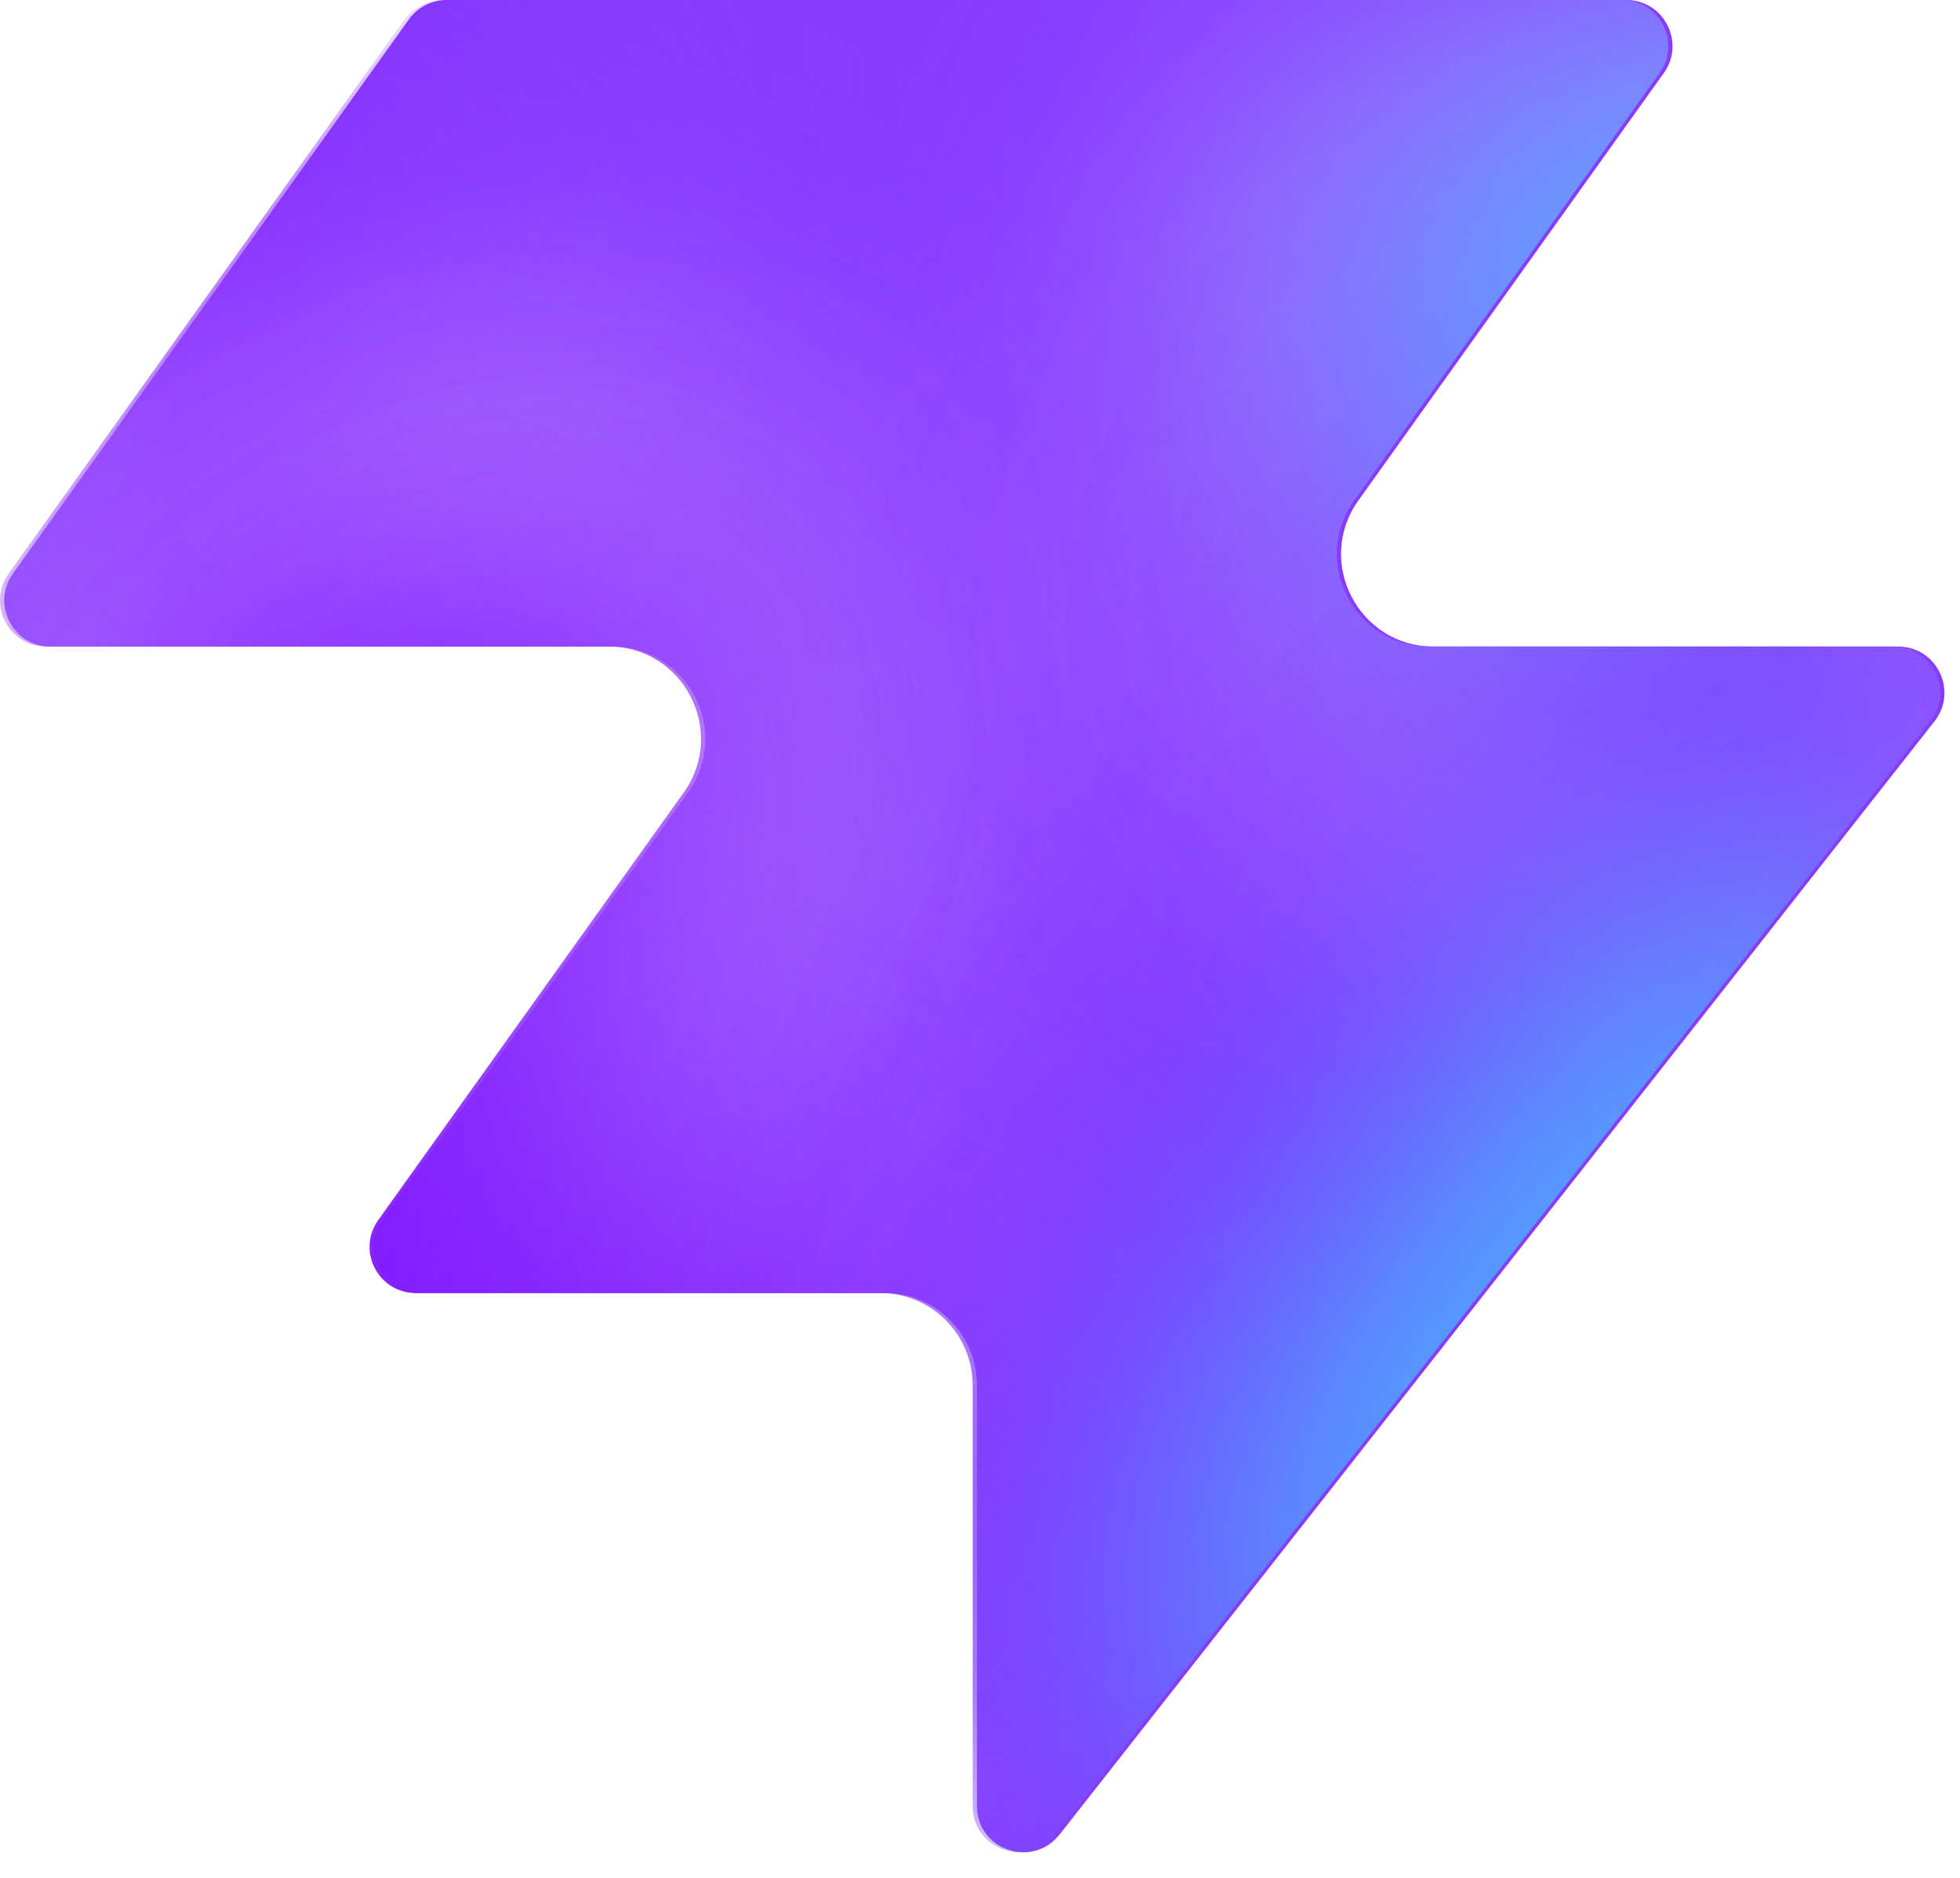
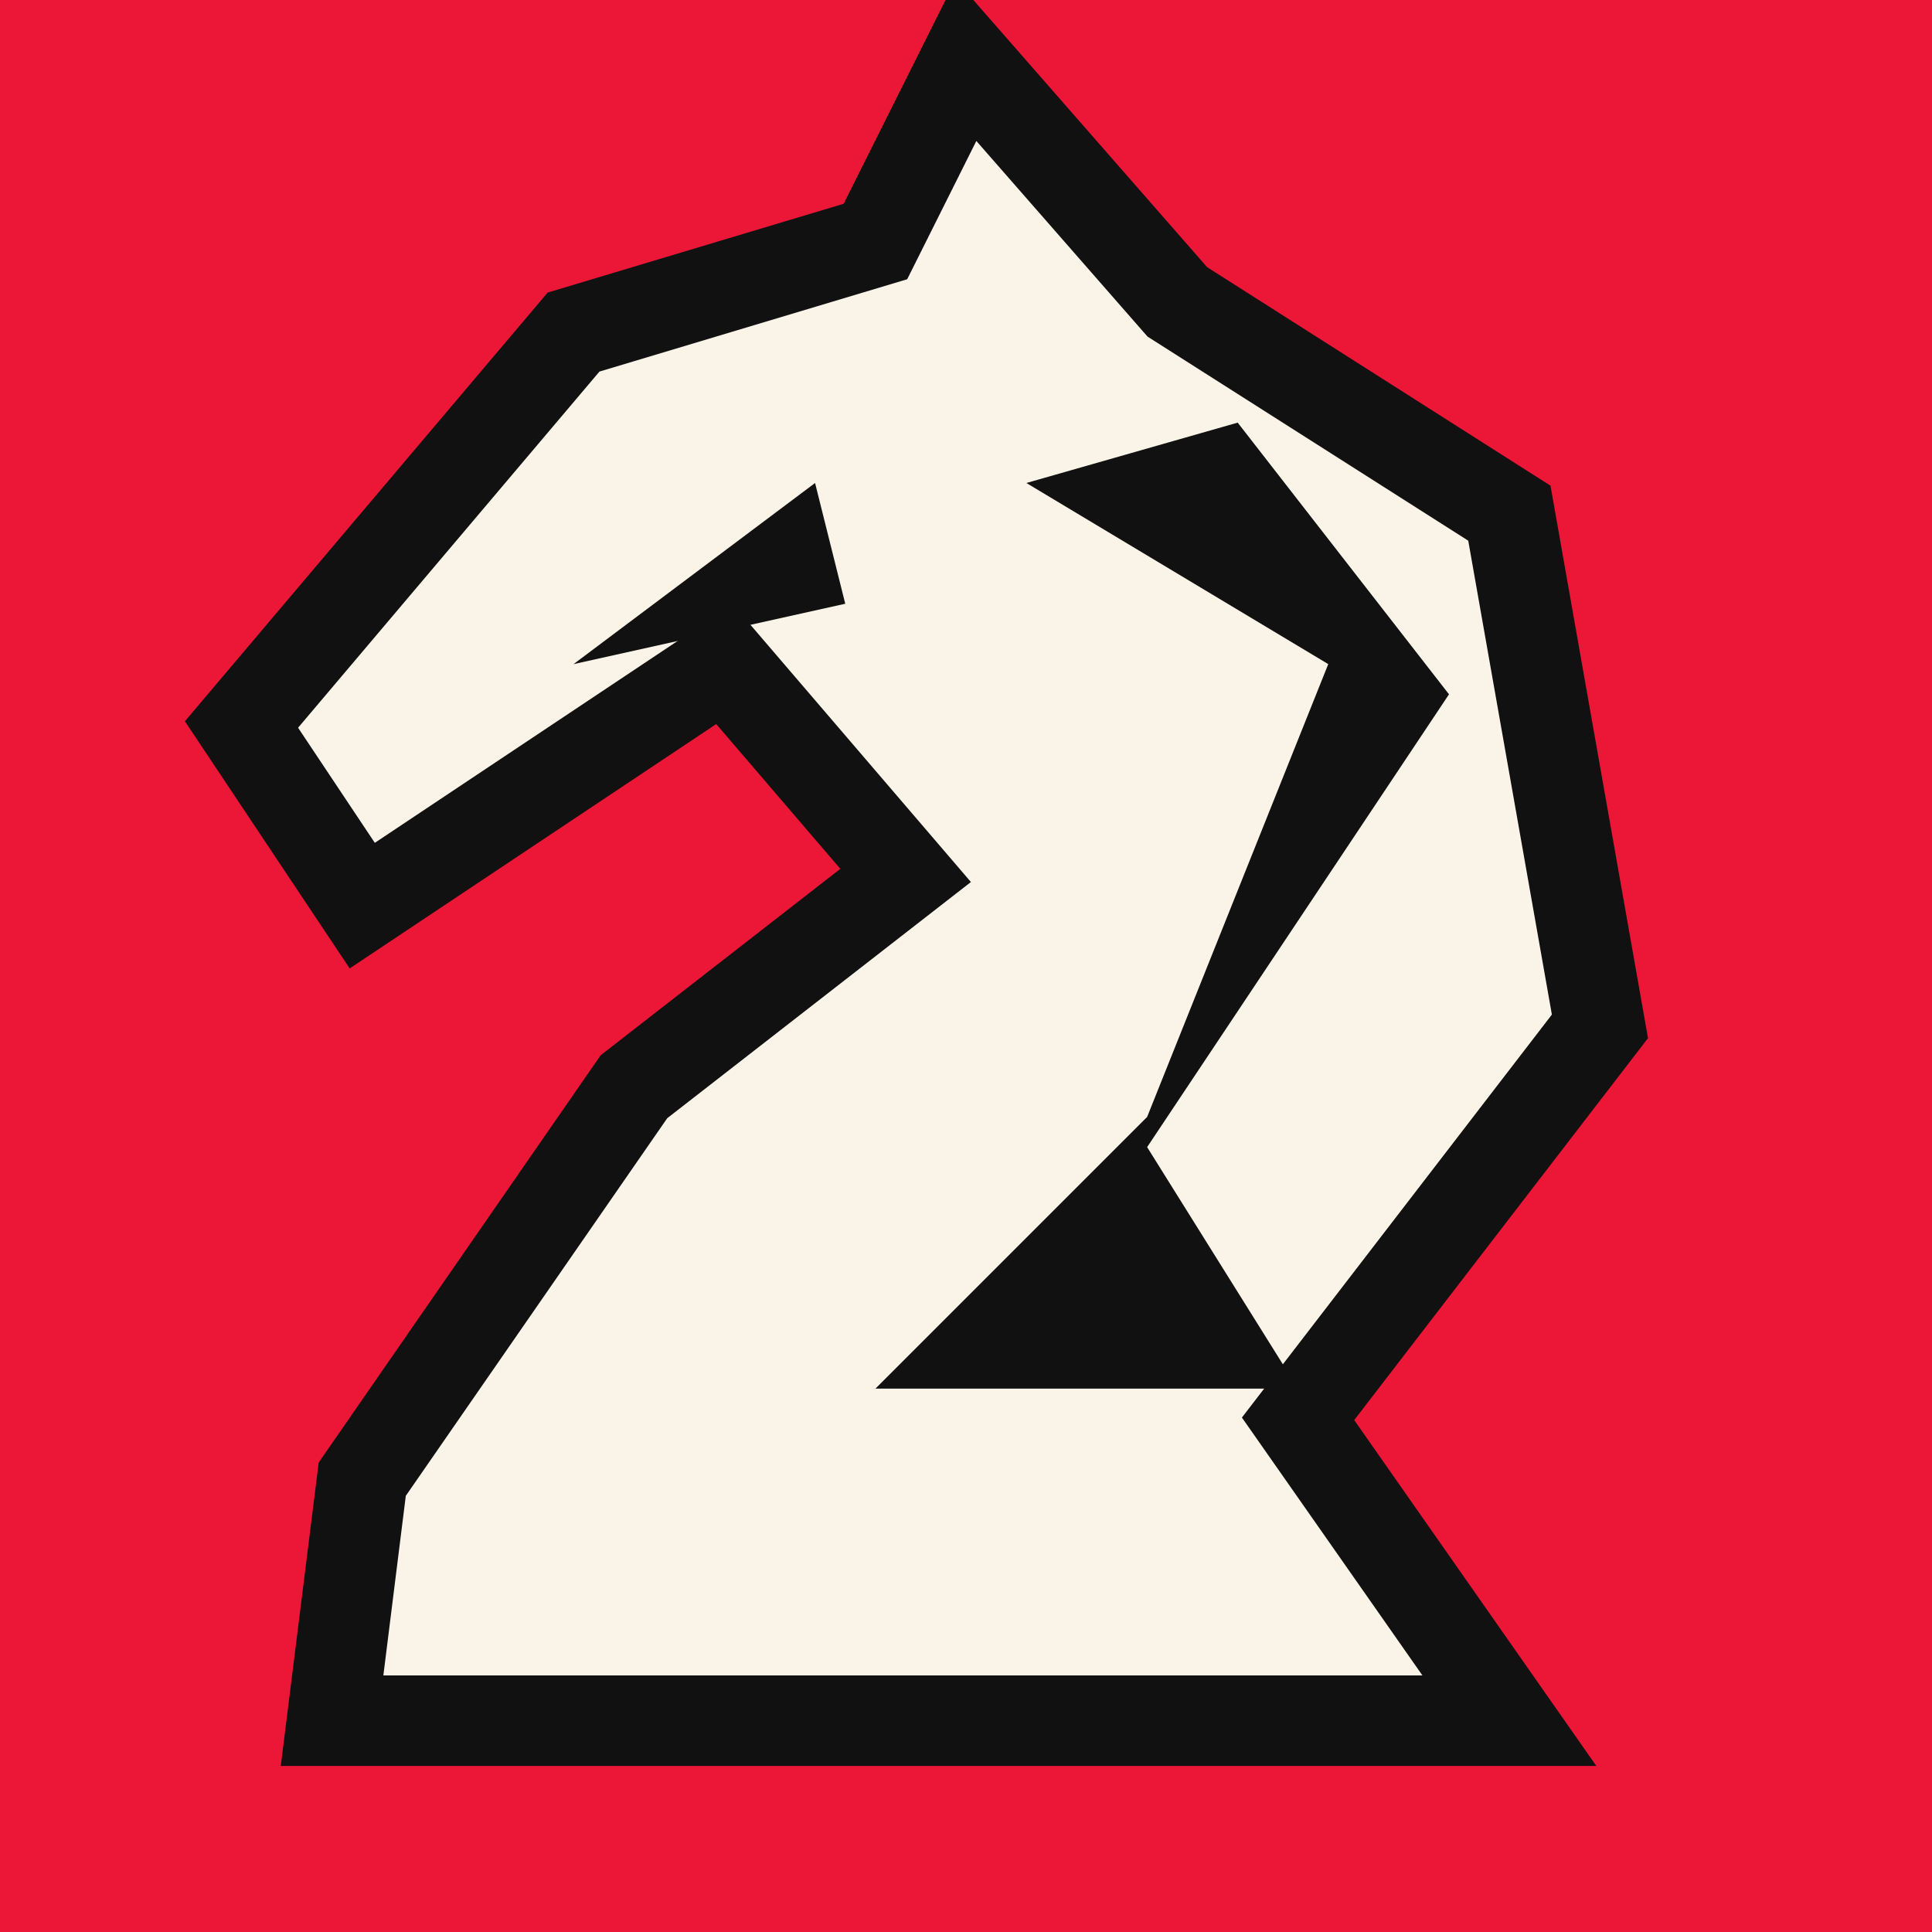
- <svg xmlns="http://www.w3.org/2000/svg" width="48" height="46" fill="none" viewBox="0 0 48 46">
-   <path fill="#863bff" d="M25.946 44.938c-.664.845-2.021.375-2.021-.698V33.937a2.26 2.26 0 0 0-2.262-2.262H10.287c-.92 0-1.456-1.04-.92-1.788l7.48-10.471c1.07-1.497 0-3.578-1.842-3.578H1.237c-.92 0-1.456-1.04-.92-1.788L10.013.474c.214-.297.556-.474.92-.474h28.894c.92 0 1.456 1.04.92 1.788l-7.48 10.471c-1.07 1.498 0 3.579 1.842 3.579h11.377c.943 0 1.473 1.088.89 1.83L25.947 44.94z" style="fill:#863bff;fill:color(display-p3 .525 .23 1);fill-opacity:1" />
-   <mask id="a" width="48" height="46" x="0" y="0" maskUnits="userSpaceOnUse" style="mask-type:alpha">
-     <path fill="#000" d="M25.842 44.938c-.664.844-2.021.375-2.021-.698V33.937a2.26 2.26 0 0 0-2.262-2.262H10.183c-.92 0-1.456-1.04-.92-1.788l7.48-10.471c1.07-1.498 0-3.579-1.842-3.579H1.133c-.92 0-1.456-1.04-.92-1.787L9.91.473c.214-.297.556-.474.92-.474h28.894c.92 0 1.456 1.04.92 1.788l-7.48 10.471c-1.07 1.498 0 3.578 1.842 3.578h11.377c.943 0 1.473 1.088.89 1.832L25.843 44.94z" style="fill:#000;fill-opacity:1" />
-   </mask>
-   <g mask="url(#a)">
-     <g filter="url(#b)">
-       <ellipse cx="5.508" cy="14.704" fill="#ede6ff" rx="5.508" ry="14.704" style="fill:#ede6ff;fill:color(display-p3 .927 .903 1);fill-opacity:1" transform="matrix(.00324 1 1 -.00324 -4.47 31.516)" />
-     </g>
-     <g filter="url(#c)">
-       <ellipse cx="10.399" cy="29.851" fill="#ede6ff" rx="10.399" ry="29.851" style="fill:#ede6ff;fill:color(display-p3 .927 .903 1);fill-opacity:1" transform="matrix(.00324 1 1 -.00324 -39.328 7.883)" />
-     </g>
-     <g filter="url(#d)">
-       <ellipse cx="5.508" cy="30.487" fill="#7e14ff" rx="5.508" ry="30.487" style="fill:#7e14ff;fill:color(display-p3 .492 .077 1);fill-opacity:1" transform="rotate(89.814 -25.913 -14.639)scale(1 -1)" />
-     </g>
-     <g filter="url(#e)">
-       <ellipse cx="5.508" cy="30.599" fill="#7e14ff" rx="5.508" ry="30.599" style="fill:#7e14ff;fill:color(display-p3 .492 .077 1);fill-opacity:1" transform="rotate(89.814 -32.644 -3.334)scale(1 -1)" />
-     </g>
-     <g filter="url(#f)">
-       <ellipse cx="5.508" cy="30.599" fill="#7e14ff" rx="5.508" ry="30.599" style="fill:#7e14ff;fill:color(display-p3 .492 .077 1);fill-opacity:1" transform="matrix(.00324 1 1 -.00324 -34.34 30.47)" />
-     </g>
-     <g filter="url(#g)">
-       <ellipse cx="14.072" cy="22.078" fill="#ede6ff" rx="14.072" ry="22.078" style="fill:#ede6ff;fill:color(display-p3 .927 .903 1);fill-opacity:1" transform="rotate(93.35 24.506 48.493)scale(-1 1)" />
-     </g>
-     <g filter="url(#h)">
-       <ellipse cx="3.47" cy="21.501" fill="#7e14ff" rx="3.47" ry="21.501" style="fill:#7e14ff;fill:color(display-p3 .492 .077 1);fill-opacity:1" transform="rotate(89.009 28.708 47.59)scale(-1 1)" />
-     </g>
-     <g filter="url(#i)">
-       <ellipse cx="3.47" cy="21.501" fill="#7e14ff" rx="3.47" ry="21.501" style="fill:#7e14ff;fill:color(display-p3 .492 .077 1);fill-opacity:1" transform="rotate(89.009 28.708 47.59)scale(-1 1)" />
-     </g>
-     <g filter="url(#j)">
-       <ellipse cx=".387" cy="8.972" fill="#7e14ff" rx="4.407" ry="29.108" style="fill:#7e14ff;fill:color(display-p3 .492 .077 1);fill-opacity:1" transform="rotate(39.51 .387 8.972)" />
-     </g>
-     <g filter="url(#k)">
-       <ellipse cx="47.523" cy="-6.092" fill="#7e14ff" rx="4.407" ry="29.108" style="fill:#7e14ff;fill:color(display-p3 .492 .077 1);fill-opacity:1" transform="rotate(37.892 47.523 -6.092)" />
-     </g>
-     <g filter="url(#l)">
-       <ellipse cx="41.412" cy="6.333" fill="#47bfff" rx="5.971" ry="9.665" style="fill:#47bfff;fill:color(display-p3 .28 .748 1);fill-opacity:1" transform="rotate(37.892 41.412 6.333)" />
-     </g>
-     <g filter="url(#m)">
-       <ellipse cx="-1.879" cy="38.332" fill="#7e14ff" rx="4.407" ry="29.108" style="fill:#7e14ff;fill:color(display-p3 .492 .077 1);fill-opacity:1" transform="rotate(37.892 -1.88 38.332)" />
-     </g>
-     <g filter="url(#n)">
-       <ellipse cx="-1.879" cy="38.332" fill="#7e14ff" rx="4.407" ry="29.108" style="fill:#7e14ff;fill:color(display-p3 .492 .077 1);fill-opacity:1" transform="rotate(37.892 -1.88 38.332)" />
-     </g>
-     <g filter="url(#o)">
-       <ellipse cx="35.651" cy="29.907" fill="#7e14ff" rx="4.407" ry="29.108" style="fill:#7e14ff;fill:color(display-p3 .492 .077 1);fill-opacity:1" transform="rotate(37.892 35.651 29.907)" />
-     </g>
-     <g filter="url(#p)">
-       <ellipse cx="38.418" cy="32.4" fill="#47bfff" rx="5.971" ry="15.297" style="fill:#47bfff;fill:color(display-p3 .28 .748 1);fill-opacity:1" transform="rotate(37.892 38.418 32.4)" />
-     </g>
-   </g>
-   <defs>
-     <filter id="b" width="60.045" height="41.654" x="-19.77" y="16.149" color-interpolation-filters="sRGB" filterUnits="userSpaceOnUse">
-       <feFlood flood-opacity="0" result="BackgroundImageFix" />
-       <feBlend in="SourceGraphic" in2="BackgroundImageFix" result="shape" />
-       <feGaussianBlur result="effect1_foregroundBlur_2002_17158" stdDeviation="7.659" />
-     </filter>
-     <filter id="c" width="90.34" height="51.437" x="-54.613" y="-7.533" color-interpolation-filters="sRGB" filterUnits="userSpaceOnUse">
-       <feFlood flood-opacity="0" result="BackgroundImageFix" />
-       <feBlend in="SourceGraphic" in2="BackgroundImageFix" result="shape" />
-       <feGaussianBlur result="effect1_foregroundBlur_2002_17158" stdDeviation="7.659" />
-     </filter>
-     <filter id="d" width="79.355" height="29.4" x="-49.64" y="2.03" color-interpolation-filters="sRGB" filterUnits="userSpaceOnUse">
-       <feFlood flood-opacity="0" result="BackgroundImageFix" />
-       <feBlend in="SourceGraphic" in2="BackgroundImageFix" result="shape" />
-       <feGaussianBlur result="effect1_foregroundBlur_2002_17158" stdDeviation="4.596" />
-     </filter>
-     <filter id="e" width="79.579" height="29.4" x="-45.045" y="20.029" color-interpolation-filters="sRGB" filterUnits="userSpaceOnUse">
-       <feFlood flood-opacity="0" result="BackgroundImageFix" />
-       <feBlend in="SourceGraphic" in2="BackgroundImageFix" result="shape" />
-       <feGaussianBlur result="effect1_foregroundBlur_2002_17158" stdDeviation="4.596" />
-     </filter>
-     <filter id="f" width="79.579" height="29.4" x="-43.513" y="21.178" color-interpolation-filters="sRGB" filterUnits="userSpaceOnUse">
-       <feFlood flood-opacity="0" result="BackgroundImageFix" />
-       <feBlend in="SourceGraphic" in2="BackgroundImageFix" result="shape" />
-       <feGaussianBlur result="effect1_foregroundBlur_2002_17158" stdDeviation="4.596" />
-     </filter>
-     <filter id="g" width="74.749" height="58.852" x="15.756" y="-17.901" color-interpolation-filters="sRGB" filterUnits="userSpaceOnUse">
-       <feFlood flood-opacity="0" result="BackgroundImageFix" />
-       <feBlend in="SourceGraphic" in2="BackgroundImageFix" result="shape" />
-       <feGaussianBlur result="effect1_foregroundBlur_2002_17158" stdDeviation="7.659" />
-     </filter>
-     <filter id="h" width="61.377" height="25.362" x="23.548" y="2.284" color-interpolation-filters="sRGB" filterUnits="userSpaceOnUse">
-       <feFlood flood-opacity="0" result="BackgroundImageFix" />
-       <feBlend in="SourceGraphic" in2="BackgroundImageFix" result="shape" />
-       <feGaussianBlur result="effect1_foregroundBlur_2002_17158" stdDeviation="4.596" />
-     </filter>
-     <filter id="i" width="61.377" height="25.362" x="23.548" y="2.284" color-interpolation-filters="sRGB" filterUnits="userSpaceOnUse">
-       <feFlood flood-opacity="0" result="BackgroundImageFix" />
-       <feBlend in="SourceGraphic" in2="BackgroundImageFix" result="shape" />
-       <feGaussianBlur result="effect1_foregroundBlur_2002_17158" stdDeviation="4.596" />
-     </filter>
-     <filter id="j" width="56.045" height="63.649" x="-27.636" y="-22.853" color-interpolation-filters="sRGB" filterUnits="userSpaceOnUse">
-       <feFlood flood-opacity="0" result="BackgroundImageFix" />
-       <feBlend in="SourceGraphic" in2="BackgroundImageFix" result="shape" />
-       <feGaussianBlur result="effect1_foregroundBlur_2002_17158" stdDeviation="4.596" />
-     </filter>
-     <filter id="k" width="54.814" height="64.646" x="20.116" y="-38.415" color-interpolation-filters="sRGB" filterUnits="userSpaceOnUse">
-       <feFlood flood-opacity="0" result="BackgroundImageFix" />
-       <feBlend in="SourceGraphic" in2="BackgroundImageFix" result="shape" />
-       <feGaussianBlur result="effect1_foregroundBlur_2002_17158" stdDeviation="4.596" />
-     </filter>
-     <filter id="l" width="33.541" height="35.313" x="24.641" y="-11.323" color-interpolation-filters="sRGB" filterUnits="userSpaceOnUse">
-       <feFlood flood-opacity="0" result="BackgroundImageFix" />
-       <feBlend in="SourceGraphic" in2="BackgroundImageFix" result="shape" />
-       <feGaussianBlur result="effect1_foregroundBlur_2002_17158" stdDeviation="4.596" />
-     </filter>
-     <filter id="m" width="54.814" height="64.646" x="-29.286" y="6.009" color-interpolation-filters="sRGB" filterUnits="userSpaceOnUse">
-       <feFlood flood-opacity="0" result="BackgroundImageFix" />
-       <feBlend in="SourceGraphic" in2="BackgroundImageFix" result="shape" />
-       <feGaussianBlur result="effect1_foregroundBlur_2002_17158" stdDeviation="4.596" />
-     </filter>
-     <filter id="n" width="54.814" height="64.646" x="-29.286" y="6.009" color-interpolation-filters="sRGB" filterUnits="userSpaceOnUse">
-       <feFlood flood-opacity="0" result="BackgroundImageFix" />
-       <feBlend in="SourceGraphic" in2="BackgroundImageFix" result="shape" />
-       <feGaussianBlur result="effect1_foregroundBlur_2002_17158" stdDeviation="4.596" />
-     </filter>
-     <filter id="o" width="54.814" height="64.646" x="8.244" y="-2.416" color-interpolation-filters="sRGB" filterUnits="userSpaceOnUse">
-       <feFlood flood-opacity="0" result="BackgroundImageFix" />
-       <feBlend in="SourceGraphic" in2="BackgroundImageFix" result="shape" />
-       <feGaussianBlur result="effect1_foregroundBlur_2002_17158" stdDeviation="4.596" />
-     </filter>
-     <filter id="p" width="39.409" height="43.623" x="18.713" y="10.588" color-interpolation-filters="sRGB" filterUnits="userSpaceOnUse">
-       <feFlood flood-opacity="0" result="BackgroundImageFix" />
-       <feBlend in="SourceGraphic" in2="BackgroundImageFix" result="shape" />
-       <feGaussianBlur result="effect1_foregroundBlur_2002_17158" stdDeviation="4.596" />
-     </filter>
-   </defs>
+ <svg xmlns="http://www.w3.org/2000/svg" viewBox="0 0 64 64">
+   <path fill="#ec1637" d="M0 0h64v64H0z" />
+   <path fill="#faf4e8" stroke="#111" stroke-width="3" d="m12 49 9-13 9-7-6-7-12 8-4-6 11-13 10-3 3-6 7 8 11 7 3 17-10 13 7 10H11Z" />
+   <path fill="#111" d="m27 16-8 6 9-2Zm7 0 10 6-6 15-9 9h14l-5-8 10-15-7-9Z" />
</svg>
